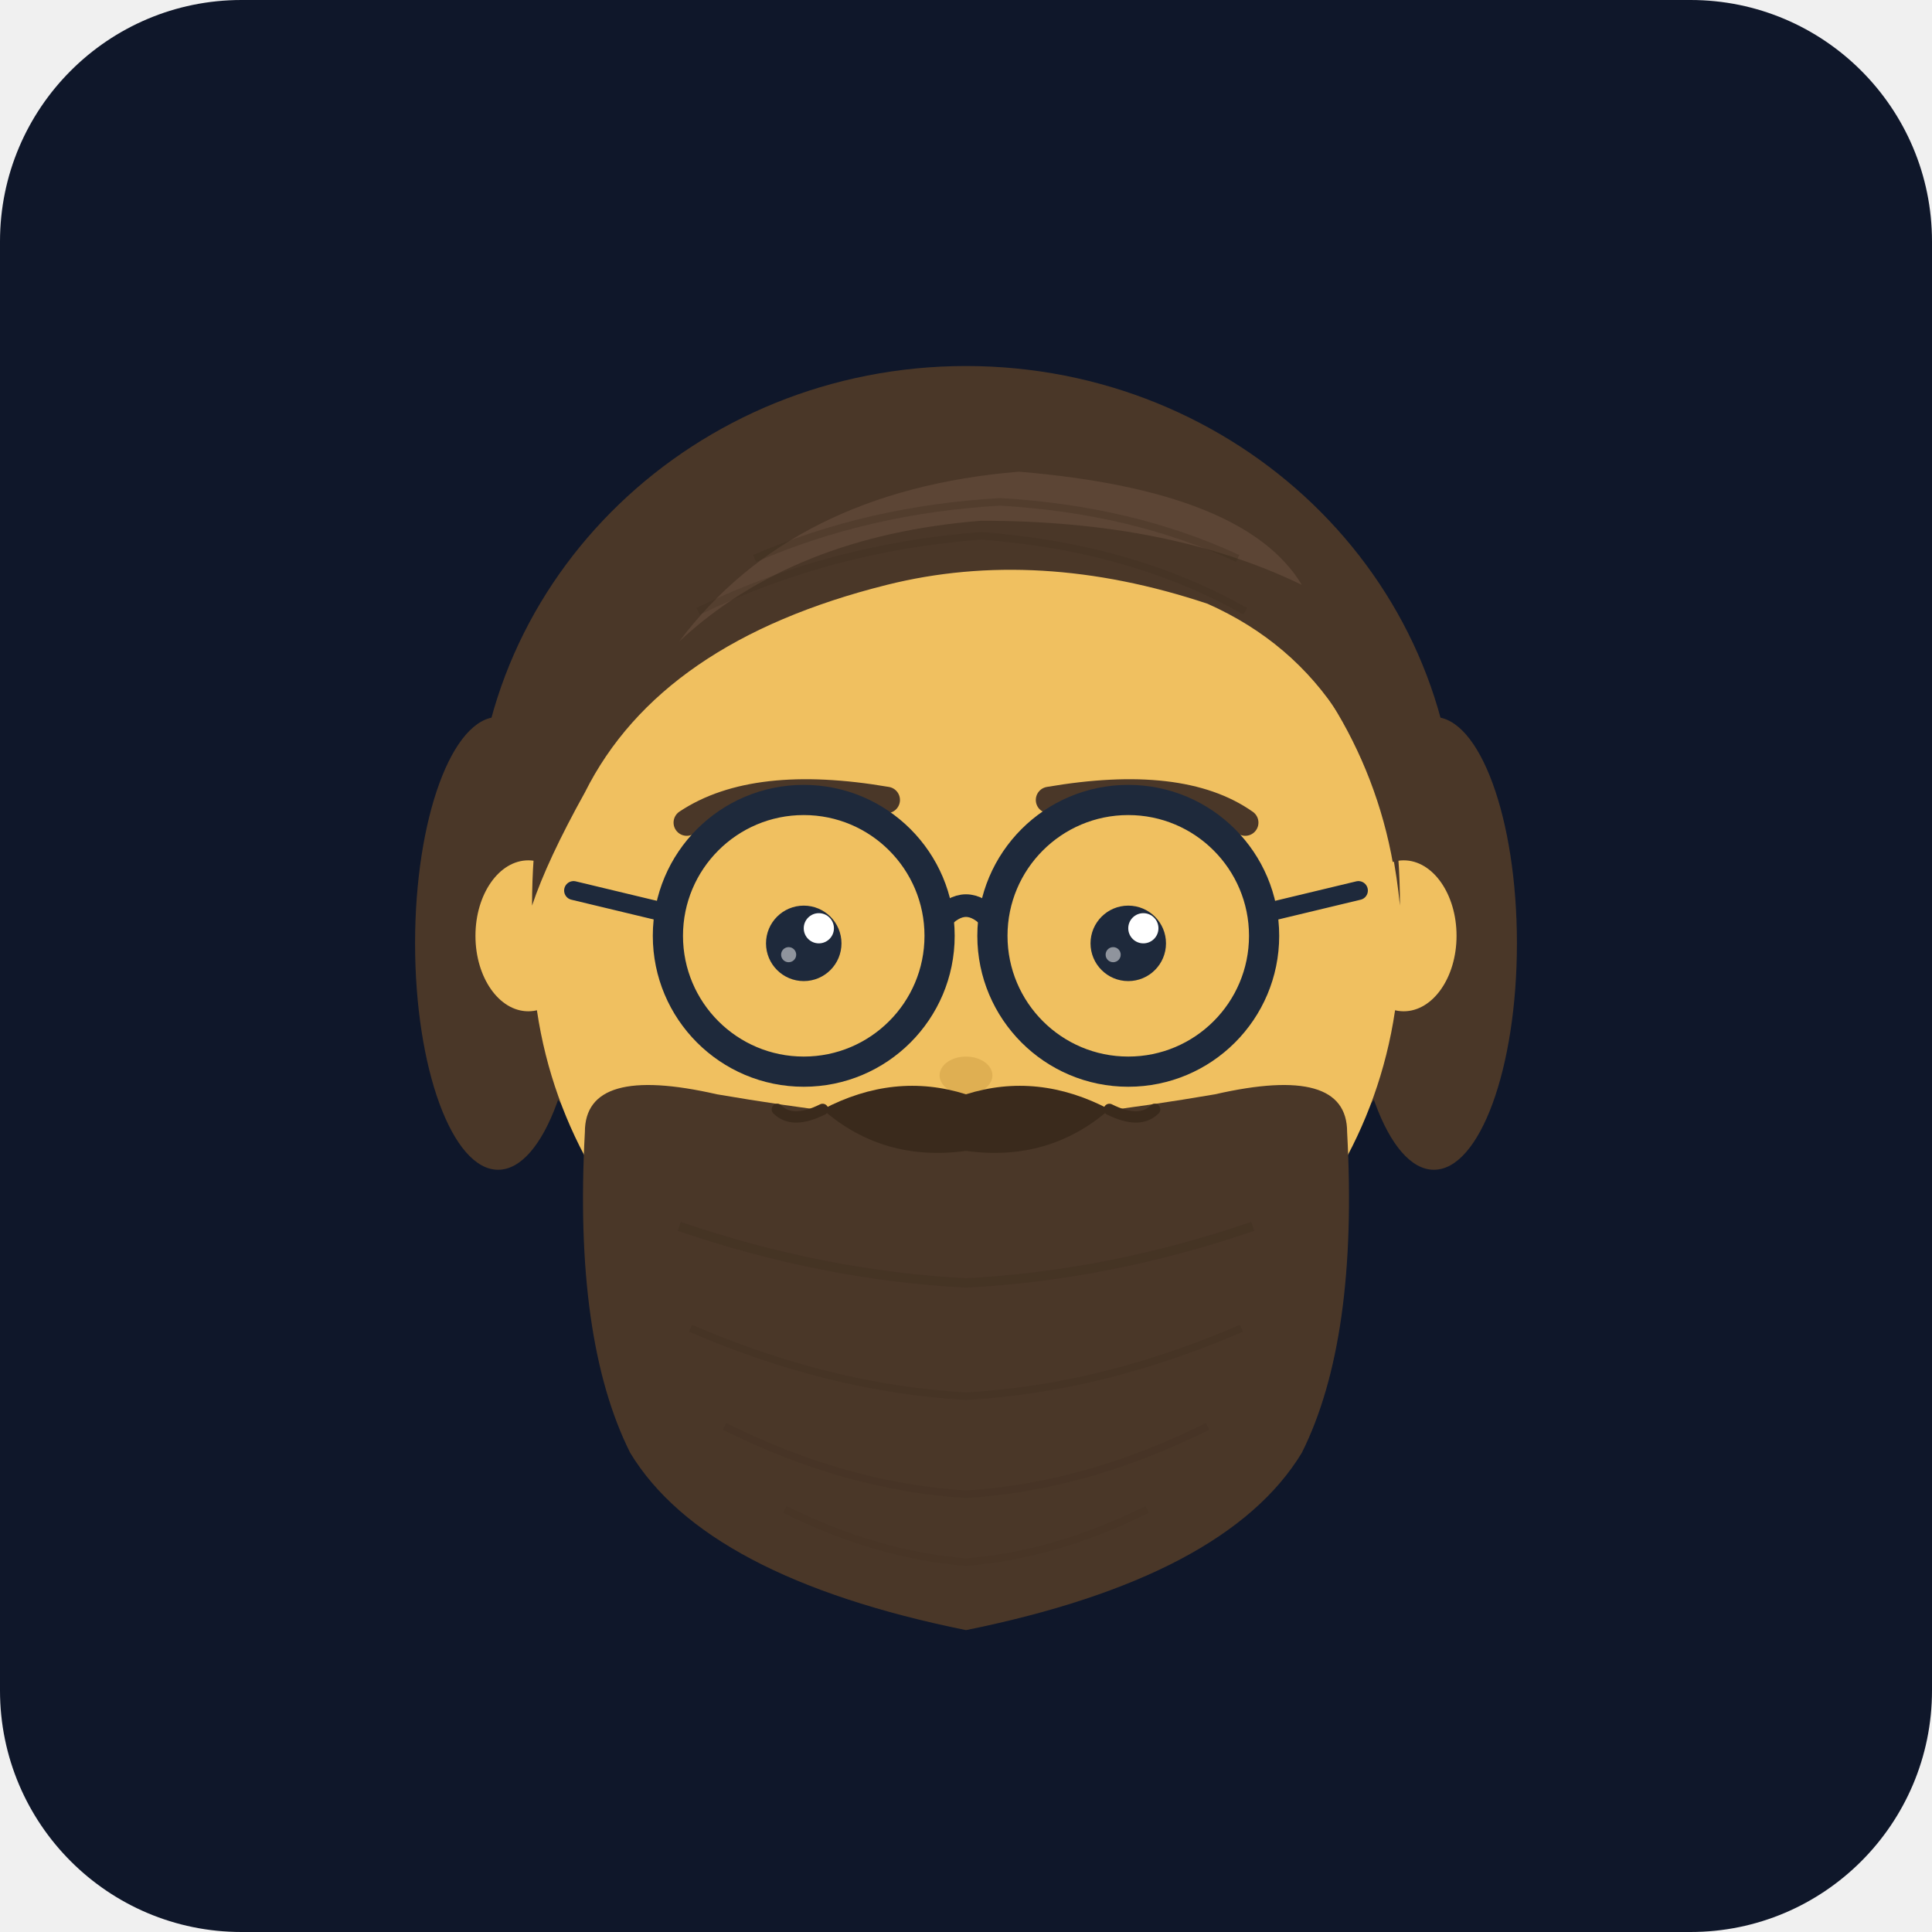
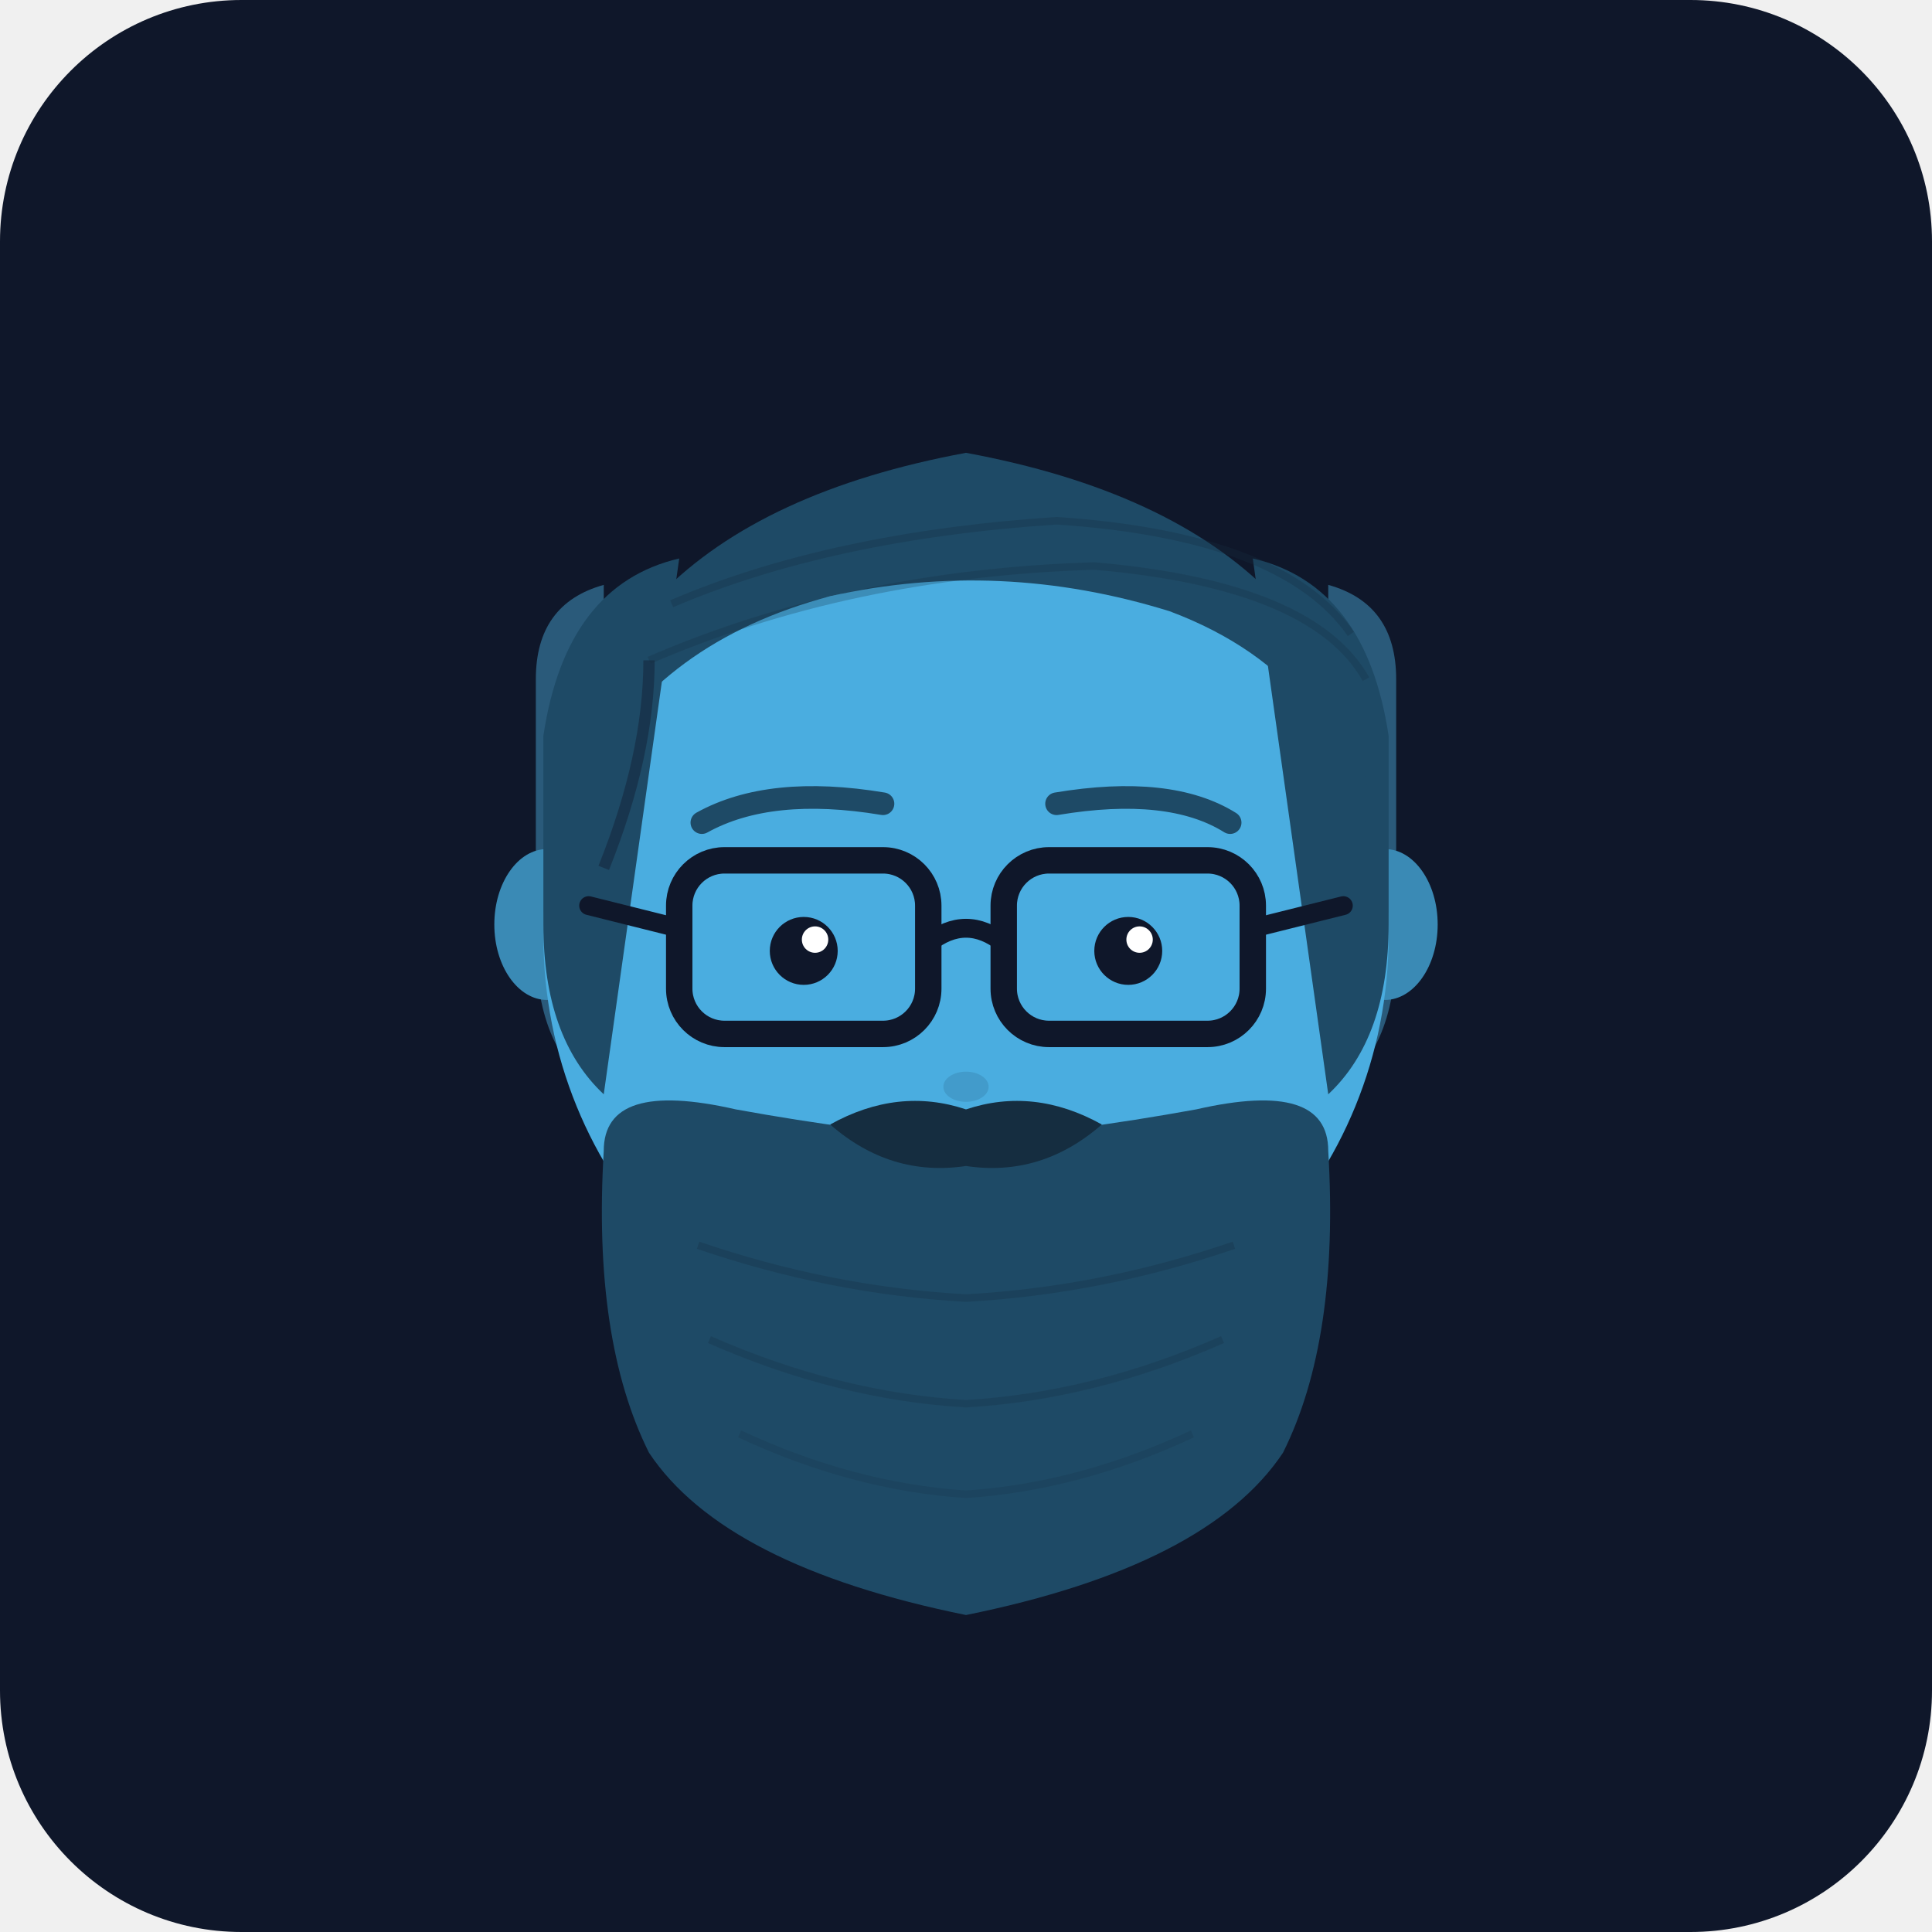
<svg xmlns="http://www.w3.org/2000/svg" viewBox="0 0 512 512">
  <rect width="512" height="512" rx="64" fill="#0f172a" />
-   <ellipse cx="256" cy="222" rx="130" ry="125" fill="#4a3728" />
-   <ellipse cx="132" cy="250" rx="22" ry="60" fill="#4a3728" />
-   <ellipse cx="380" cy="250" rx="22" ry="60" fill="#4a3728" />
-   <ellipse cx="140" cy="248" rx="14" ry="20" fill="#f0c060" />
-   <ellipse cx="372" cy="248" rx="14" ry="20" fill="#f0c060" />
-   <ellipse cx="256" cy="250" rx="115" ry="118" fill="#f0c060" />
-   <path d="M141 240 Q141 135 256 115 Q371 135 371 240 Q365 180 320 160 Q275 145 235 155 Q175 170 155 210 Q145 228 141 240Z" fill="#4a3728" />
-   <path d="M180 170 Q210 130 270 125 Q330 130 345 155 Q310 138 260 138 Q210 142 180 170Z" fill="#5c4535" />
-   <path d="M200 148 Q230 135 265 133 Q300 135 328 148" fill="none" stroke="#3a2a1c" stroke-width="2" opacity="0.3" />
-   <path d="M185 162 Q220 145 260 142 Q300 145 330 162" fill="none" stroke="#3a2a1c" stroke-width="2" opacity="0.25" />
-   <path d="M182 218 Q200 206 235 212" fill="none" stroke="#4a3728" stroke-width="7" stroke-linecap="round" />
-   <path d="M278 212 Q313 206 330 218" fill="none" stroke="#4a3728" stroke-width="7" stroke-linecap="round" />
-   <circle cx="213" cy="248" r="36" fill="none" stroke="#1e293b" stroke-width="8" />
-   <circle cx="299" cy="248" r="36" fill="none" stroke="#1e293b" stroke-width="8" />
-   <path d="M249 244 Q256 236 263 244" fill="none" stroke="#1e293b" stroke-width="6" stroke-linecap="round" />
-   <line x1="177" y1="242" x2="152" y2="236" stroke="#1e293b" stroke-width="5" stroke-linecap="round" />
-   <line x1="335" y1="242" x2="360" y2="236" stroke="#1e293b" stroke-width="5" stroke-linecap="round" />
-   <circle cx="213" cy="250" r="10" fill="#1e293b" />
-   <circle cx="299" cy="250" r="10" fill="#1e293b" />
-   <circle cx="217" cy="246" r="4" fill="#ffffff" />
-   <circle cx="303" cy="246" r="4" fill="#ffffff" />
-   <circle cx="209" cy="253" r="2" fill="#ffffff" opacity="0.5" />
-   <circle cx="295" cy="253" r="2" fill="#ffffff" opacity="0.5" />
-   <ellipse cx="256" cy="285" rx="7" ry="5" fill="#d4a44a" opacity="0.6" />
-   <path d="M155 300 Q155 282 190 290 Q225 296 256 298 Q287 296 322 290 Q357 282 357 300 Q360 355 345 385 Q325 418 256 432 Q187 418 167 385 Q152 355 155 300Z" fill="#4a3728" />
-   <path d="M180 325 Q218 338 256 340 Q294 338 332 325" fill="none" stroke="#3a2a1c" stroke-width="2.5" opacity="0.3" />
-   <path d="M183 352 Q220 368 256 370 Q292 368 329 352" fill="none" stroke="#3a2a1c" stroke-width="2" opacity="0.25" />
-   <path d="M192 378 Q224 394 256 396 Q288 394 320 378" fill="none" stroke="#3a2a1c" stroke-width="2" opacity="0.2" />
-   <path d="M208 400 Q232 412 256 414 Q280 412 304 400" fill="none" stroke="#3a2a1c" stroke-width="2" opacity="0.15" />
-   <path d="M218 294 Q237 284 256 290 Q275 284 294 294 Q278 308 256 305 Q234 308 218 294Z" fill="#3a2a1c" />
-   <path d="M218 294 Q210 298 206 294" fill="none" stroke="#3a2a1c" stroke-width="3" stroke-linecap="round" />
-   <path d="M294 294 Q302 298 306 294" fill="none" stroke="#3a2a1c" stroke-width="3" stroke-linecap="round" />
+   <path d="M142 180 Q142 160 160 155 L160 290 Q142 280 142 250Z" fill="#2a5a7a" />
+   <path d="M370 180 Q370 160 352 155 L352 290 Q370 280 370 250Z" fill="#2a5a7a" />
+   <ellipse cx="145" cy="245" rx="14" ry="20" fill="#3a8ab5" />
+   <ellipse cx="367" cy="245" rx="14" ry="20" fill="#3a8ab5" />
+   <ellipse cx="256" cy="248" rx="112" ry="116" fill="#4aade0" />
+   <path d="M144 195 Q150 155 180 148 L160 290 Q144 275 144 245Z" fill="#1e4a66" />
+   <path d="M368 195 Q362 155 332 148 L352 290 Q368 275 368 245Z" fill="#1e4a66" />
+   <path d="M148 230 Q148 140 256 120 Q364 140 364 230 Q358 180 310 162 Q265 148 220 158 Q175 170 156 205 Q148 222 148 230Z" fill="#1e4a66" />
+   <path d="M172 175 Q172 200 160 230" fill="none" stroke="#0f172a" stroke-width="3" opacity="0.4" />
+   <path d="M178 160 Q220 142 280 138 Q340 142 358 168" fill="none" stroke="#152d40" stroke-width="2" opacity="0.3" />
+   <path d="M172 175 Q225 152 290 150 Q348 155 362 180" fill="none" stroke="#152d40" stroke-width="2" opacity="0.25" />
+   <path d="M186 218 Q204 208 234 213" fill="none" stroke="#1e4a66" stroke-width="6" stroke-linecap="round" />
+   <path d="M280 213 Q310 208 326 218" fill="none" stroke="#1e4a66" stroke-width="6" stroke-linecap="round" />
+   <rect x="180" y="228" width="66" height="46" rx="12" fill="none" stroke="#0f172a" stroke-width="7" />
+   <rect x="266" y="228" width="66" height="46" rx="12" fill="none" stroke="#0f172a" stroke-width="7" />
+   <path d="M246 250 Q256 242 266 250" fill="none" stroke="#0f172a" stroke-width="5" stroke-linecap="round" />
+   <line x1="180" y1="246" x2="156" y2="240" stroke="#0f172a" stroke-width="5" stroke-linecap="round" />
+   <line x1="332" y1="246" x2="356" y2="240" stroke="#0f172a" stroke-width="5" stroke-linecap="round" />
+   <circle cx="213" cy="252" r="9" fill="#0f172a" />
+   <circle cx="299" cy="252" r="9" fill="#0f172a" />
+   <circle cx="216" cy="249" r="3.5" fill="#ffffff" />
+   <circle cx="302" cy="249" r="3.5" fill="#ffffff" />
+   <ellipse cx="256" cy="288" rx="6" ry="4" fill="#3a8ab5" opacity="0.5" />
+   <path d="M160 305 Q160 286 195 294 Q228 300 256 302 Q284 300 317 294 Q352 286 352 305 Q355 355 340 385 Q320 415 256 428 Q192 415 172 385 Q157 355 160 305Z" fill="#1e4a66" />
+   <path d="M185 330 Q220 342 256 344 Q292 342 327 330" fill="none" stroke="#152d40" stroke-width="2" opacity="0.3" />
+   <path d="M188 355 Q222 370 256 372 Q290 370 324 355" fill="none" stroke="#152d40" stroke-width="2" opacity="0.25" />
+   <path d="M196 380 Q226 394 256 396 Q286 394 316 380" fill="none" stroke="#152d40" stroke-width="2" opacity="0.2" />
+   <path d="M220 298 Q238 288 256 294 Q274 288 292 298 Q276 312 256 309 Q236 312 220 298Z" fill="#152d40" />
</svg>
